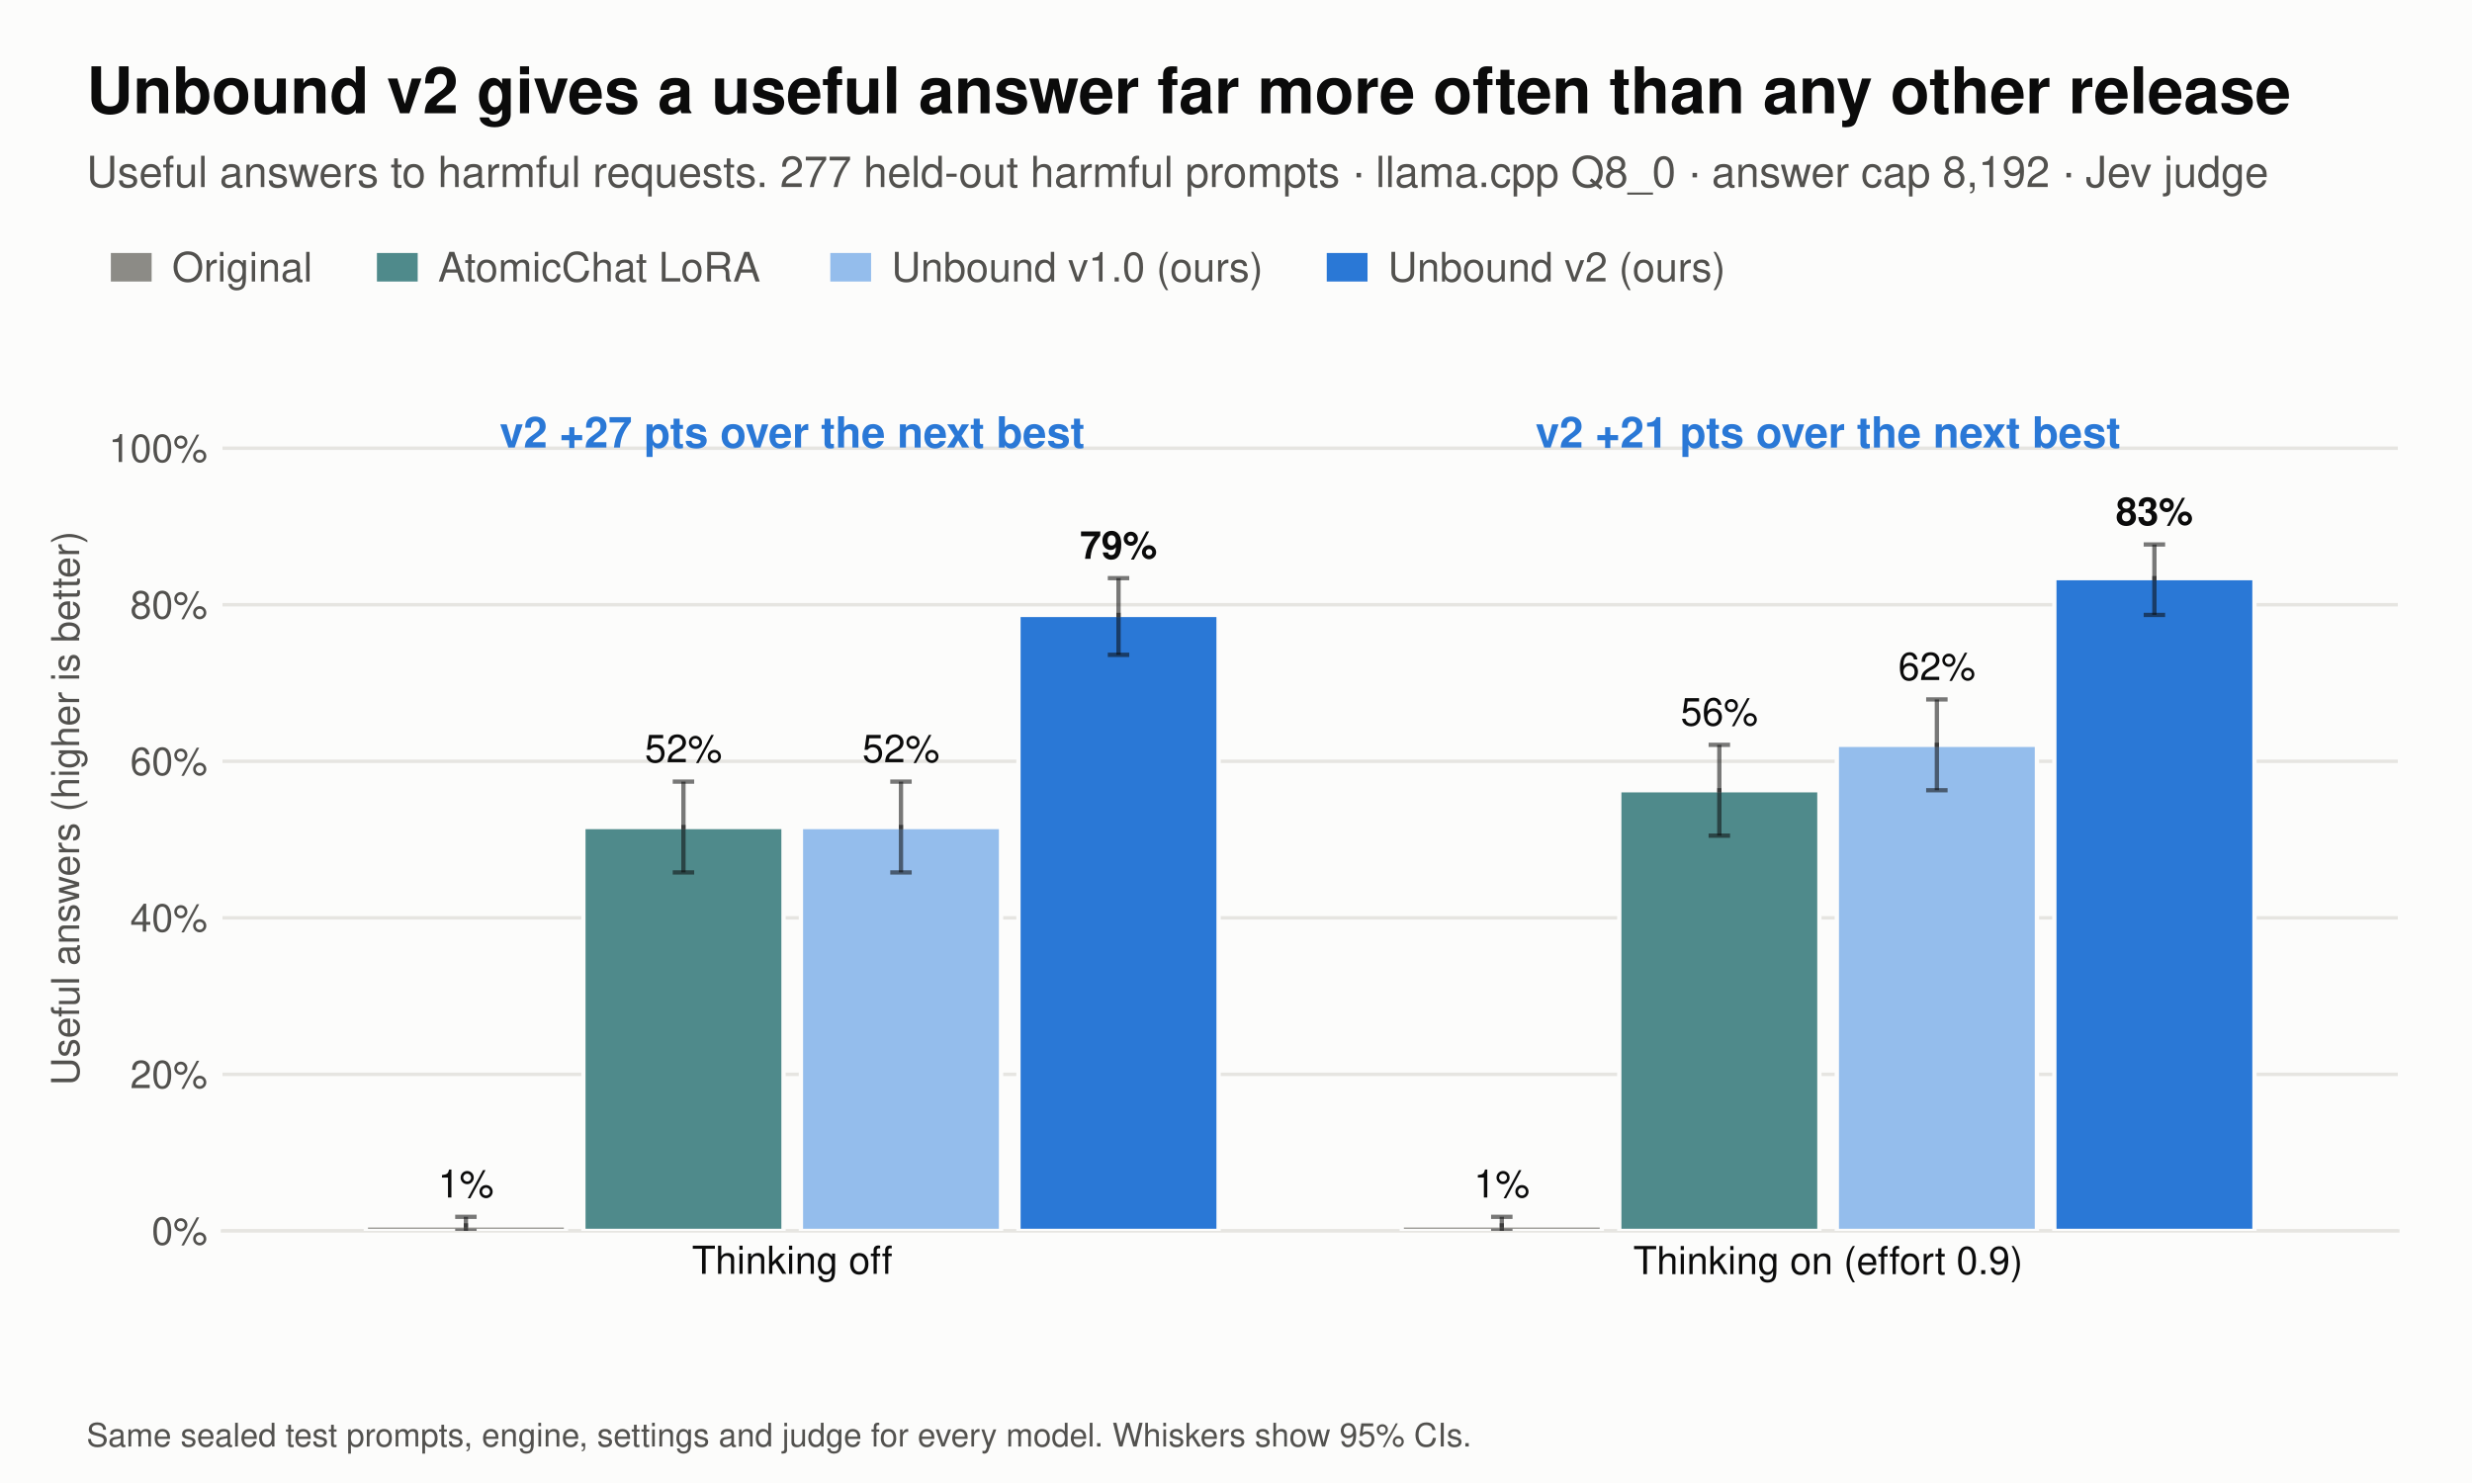
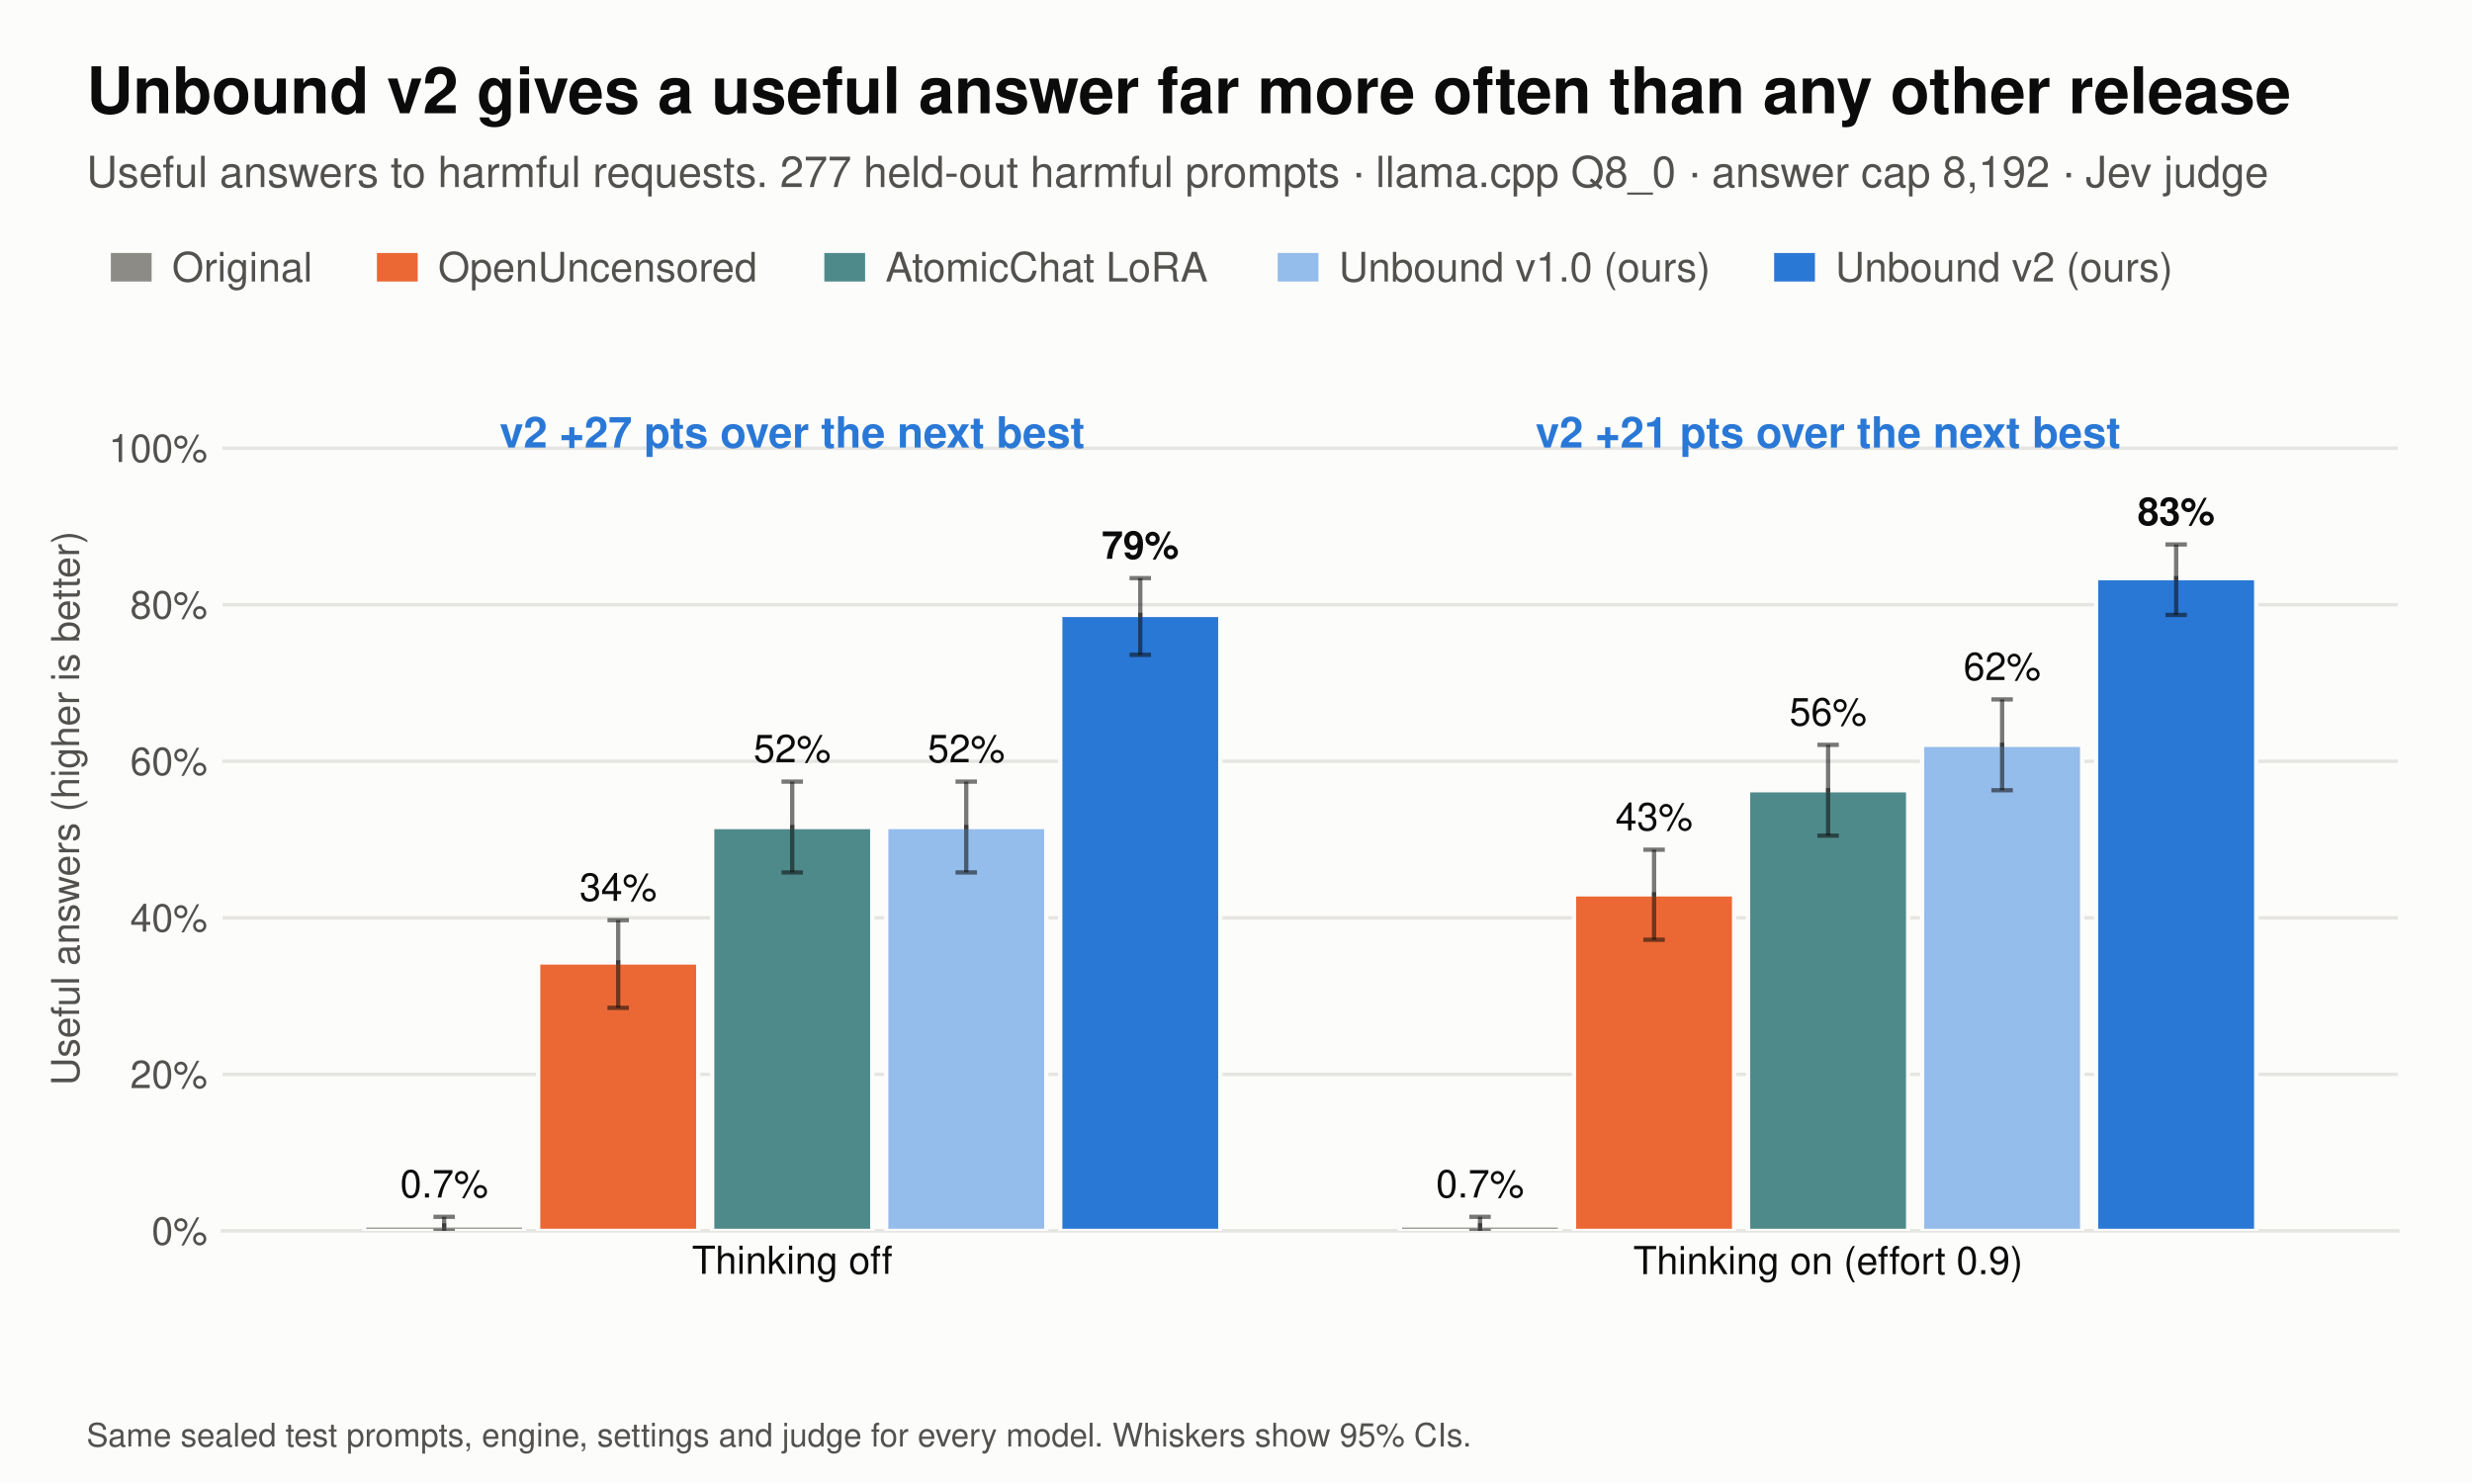
<svg xmlns="http://www.w3.org/2000/svg" xmlns:xlink="http://www.w3.org/1999/xlink" width="576pt" height="345.6pt" viewBox="0 0 576 345.6" version="1.1">
  <defs>
    <style type="text/css">*{stroke-linejoin: round; stroke-linecap: butt}</style>
  </defs>
  <g id="figure_1">
    <g id="patch_1">
      <path d="M 0 345.6  L 576 345.6  L 576 0  L 0 0  z " style="fill: #fcfcfb" />
    </g>
    <g id="axes_1">
      <g id="patch_2">
        <path d="M 51.84 286.848  L 558.72 286.848  L 558.72 89.856  L 51.84 89.856  z " style="fill: #fcfcfb" />
      </g>
      <g id="matplotlib.axis_1">
        <g id="xtick_1">
          <g id="line2d_1" />
          <g id="text_1">
            <text style="font-size: 9px; font-family: 'Helvetica Neue', 'Helvetica', 'Arial', 'DejaVu Sans', sans-serif; text-anchor: middle; fill: #0b0b0b" x="184.594" y="296.846" transform="rotate(-0 184.5943 296.8463)">Thinking off</text>
          </g>
        </g>
        <g id="xtick_2">
          <g id="line2d_2" />
          <g id="text_2">
            <text style="font-size: 9px; font-family: 'Helvetica Neue', 'Helvetica', 'Arial', 'DejaVu Sans', sans-serif; text-anchor: middle; fill: #0b0b0b" x="425.966" y="296.926" transform="rotate(-0 425.9657 296.9264)">Thinking on (effort 0.9)</text>
          </g>
        </g>
      </g>
      <g id="matplotlib.axis_2">
        <g id="ytick_1">
          <g id="line2d_3">
-             <path d="M 51.84 286.848  L 558.72 286.848  " clip-path="url(#p184bfcfff3)" style="fill: none; stroke: #e6e5e1; stroke-width: 0.8; stroke-linecap: square" />
+             <path d="M 51.84 286.848  L 558.72 286.848  " clip-path="url(#p6b37735086)" style="fill: none; stroke: #e6e5e1; stroke-width: 0.8; stroke-linecap: square" />
          </g>
          <g id="line2d_4" />
          <g id="text_3">
            <text style="font-size: 9px; font-family: 'Helvetica Neue', 'Helvetica', 'Arial', 'DejaVu Sans', sans-serif; text-anchor: end; fill: #52514e" x="48.34" y="290.061" transform="rotate(-0 48.34 290.0613)">0%</text>
          </g>
        </g>
        <g id="ytick_2">
          <g id="line2d_5">
-             <path d="M 51.84 250.368  L 558.72 250.368  " clip-path="url(#p184bfcfff3)" style="fill: none; stroke: #e6e5e1; stroke-width: 0.8; stroke-linecap: square" />
+             <path d="M 51.84 250.368  L 558.72 250.368  " clip-path="url(#p6b37735086)" style="fill: none; stroke: #e6e5e1; stroke-width: 0.8; stroke-linecap: square" />
          </g>
          <g id="line2d_6" />
          <g id="text_4">
            <text style="font-size: 9px; font-family: 'Helvetica Neue', 'Helvetica', 'Arial', 'DejaVu Sans', sans-serif; text-anchor: end; fill: #52514e" x="48.34" y="253.581" transform="rotate(-0 48.34 253.5813)">20%</text>
          </g>
        </g>
        <g id="ytick_3">
          <g id="line2d_7">
-             <path d="M 51.84 213.888  L 558.72 213.888  " clip-path="url(#p184bfcfff3)" style="fill: none; stroke: #e6e5e1; stroke-width: 0.8; stroke-linecap: square" />
+             <path d="M 51.84 213.888  L 558.72 213.888  " clip-path="url(#p6b37735086)" style="fill: none; stroke: #e6e5e1; stroke-width: 0.8; stroke-linecap: square" />
          </g>
          <g id="line2d_8" />
          <g id="text_5">
            <text style="font-size: 9px; font-family: 'Helvetica Neue', 'Helvetica', 'Arial', 'DejaVu Sans', sans-serif; text-anchor: end; fill: #52514e" x="48.34" y="217.101" transform="rotate(-0 48.34 217.1013)">40%</text>
          </g>
        </g>
        <g id="ytick_4">
          <g id="line2d_9">
-             <path d="M 51.84 177.408  L 558.72 177.408  " clip-path="url(#p184bfcfff3)" style="fill: none; stroke: #e6e5e1; stroke-width: 0.8; stroke-linecap: square" />
+             <path d="M 51.84 177.408  L 558.72 177.408  " clip-path="url(#p6b37735086)" style="fill: none; stroke: #e6e5e1; stroke-width: 0.8; stroke-linecap: square" />
          </g>
          <g id="line2d_10" />
          <g id="text_6">
            <text style="font-size: 9px; font-family: 'Helvetica Neue', 'Helvetica', 'Arial', 'DejaVu Sans', sans-serif; text-anchor: end; fill: #52514e" x="48.34" y="180.621" transform="rotate(-0 48.34 180.6213)">60%</text>
          </g>
        </g>
        <g id="ytick_5">
          <g id="line2d_11">
-             <path d="M 51.84 140.928  L 558.72 140.928  " clip-path="url(#p184bfcfff3)" style="fill: none; stroke: #e6e5e1; stroke-width: 0.8; stroke-linecap: square" />
+             <path d="M 51.84 140.928  L 558.72 140.928  " clip-path="url(#p6b37735086)" style="fill: none; stroke: #e6e5e1; stroke-width: 0.8; stroke-linecap: square" />
          </g>
          <g id="line2d_12" />
          <g id="text_7">
            <text style="font-size: 9px; font-family: 'Helvetica Neue', 'Helvetica', 'Arial', 'DejaVu Sans', sans-serif; text-anchor: end; fill: #52514e" x="48.34" y="144.141" transform="rotate(-0 48.34 144.1413)">80%</text>
          </g>
        </g>
        <g id="ytick_6">
          <g id="line2d_13">
-             <path d="M 51.84 104.448  L 558.72 104.448  " clip-path="url(#p184bfcfff3)" style="fill: none; stroke: #e6e5e1; stroke-width: 0.8; stroke-linecap: square" />
+             <path d="M 51.84 104.448  L 558.72 104.448  " clip-path="url(#p6b37735086)" style="fill: none; stroke: #e6e5e1; stroke-width: 0.8; stroke-linecap: square" />
          </g>
          <g id="line2d_14" />
          <g id="text_8">
            <text style="font-size: 9px; font-family: 'Helvetica Neue', 'Helvetica', 'Arial', 'DejaVu Sans', sans-serif; text-anchor: end; fill: #52514e" x="48.34" y="107.661" transform="rotate(-0 48.34 107.6613)">100%</text>
          </g>
        </g>
        <g id="text_9">
          <text style="font-size: 9px; font-family: 'Helvetica Neue', 'Helvetica', 'Arial', 'DejaVu Sans', sans-serif; text-anchor: middle; fill: #52514e" x="18.448" y="188.352" transform="rotate(-90 18.44813 188.352)">Useful answers (higher is better)</text>
        </g>
      </g>
      <g id="patch_3">
        <path d="M 51.84 286.848  L 558.72 286.848  " style="fill: none; stroke: #e6e5e1; stroke-width: 0.8; stroke-linejoin: miter; stroke-linecap: square" />
      </g>
      <g id="patch_4">
-         <path d="M 85.246 286.848  L 131.879 286.848  L 131.879 285.571  L 85.246 285.571  z " clip-path="url(#p184bfcfff3)" style="fill: #8c8b86; stroke: #fcfcfb; stroke-linejoin: miter" />
+         <path d="M 84.84 286.848  L 122.147 286.848  L 122.147 285.571  L 84.84 285.571  z " clip-path="url(#p6b37735086)" style="fill: #8c8b86; stroke: #fcfcfb; stroke-linejoin: miter" />
      </g>
      <g id="patch_5">
-         <path d="M 135.934 286.848  L 182.567 286.848  L 182.567 192.73  L 135.934 192.73  z " clip-path="url(#p184bfcfff3)" style="fill: #4f8a8b; stroke: #fcfcfb; stroke-linejoin: miter" />
+         <path d="M 125.391 286.848  L 162.697 286.848  L 162.697 224.285  L 125.391 224.285  z " clip-path="url(#p6b37735086)" style="fill: #eb6834; stroke: #fcfcfb; stroke-linejoin: miter" />
      </g>
      <g id="patch_6">
-         <path d="M 186.622 286.848  L 233.255 286.848  L 233.255 192.73  L 186.622 192.73  z " clip-path="url(#p184bfcfff3)" style="fill: #94bdec; stroke: #fcfcfb; stroke-linejoin: miter" />
+         <path d="M 165.941 286.848  L 203.247 286.848  L 203.247 192.73  L 165.941 192.73  z " clip-path="url(#p6b37735086)" style="fill: #4f8a8b; stroke: #fcfcfb; stroke-linejoin: miter" />
      </g>
      <g id="patch_7">
-         <path d="M 237.31 286.848  L 283.943 286.848  L 283.943 143.299  L 237.31 143.299  z " clip-path="url(#p184bfcfff3)" style="fill: #2a78d6; stroke: #fcfcfb; stroke-linejoin: miter" />
+         <path d="M 206.492 286.848  L 243.798 286.848  L 243.798 192.73  L 206.492 192.73  z " clip-path="url(#p6b37735086)" style="fill: #94bdec; stroke: #fcfcfb; stroke-linejoin: miter" />
+       </g>
+       <g id="patch_8">
+         <path d="M 247.042 286.848  L 284.348 286.848  L 284.348 143.299  L 247.042 143.299  z " clip-path="url(#p6b37735086)" style="fill: #2a78d6; stroke: #fcfcfb; stroke-linejoin: miter" />
      </g>
      <g id="text_10">
        <text style="font-weight: 700; font-size: 10px; font-family: 'Helvetica Neue', 'Helvetica', 'Arial', 'DejaVu Sans', sans-serif; text-anchor: middle; fill: #2a78d6" x="184.594" y="104.302" transform="rotate(-0 184.5943 104.3017)">v2 +27 pts over the next best</text>
      </g>
-       <g id="patch_8">
-         <path d="M 326.617 286.848  L 373.25 286.848  L 373.25 285.571  L 326.617 285.571  z " clip-path="url(#p184bfcfff3)" style="fill: #8c8b86; stroke: #fcfcfb; stroke-linejoin: miter" />
-       </g>
      <g id="patch_9">
-         <path d="M 377.305 286.848  L 423.938 286.848  L 423.938 184.157  L 377.305 184.157  z " clip-path="url(#p184bfcfff3)" style="fill: #4f8a8b; stroke: #fcfcfb; stroke-linejoin: miter" />
+         <path d="M 326.212 286.848  L 363.518 286.848  L 363.518 285.571  L 326.212 285.571  z " clip-path="url(#p6b37735086)" style="fill: #8c8b86; stroke: #fcfcfb; stroke-linejoin: miter" />
      </g>
      <g id="patch_10">
-         <path d="M 427.993 286.848  L 474.626 286.848  L 474.626 173.578  L 427.993 173.578  z " clip-path="url(#p184bfcfff3)" style="fill: #94bdec; stroke: #fcfcfb; stroke-linejoin: miter" />
+         <path d="M 366.762 286.848  L 404.068 286.848  L 404.068 208.416  L 366.762 208.416  z " clip-path="url(#p6b37735086)" style="fill: #eb6834; stroke: #fcfcfb; stroke-linejoin: miter" />
      </g>
      <g id="patch_11">
-         <path d="M 478.681 286.848  L 525.314 286.848  L 525.314 134.726  L 478.681 134.726  z " clip-path="url(#p184bfcfff3)" style="fill: #2a78d6; stroke: #fcfcfb; stroke-linejoin: miter" />
+         <path d="M 407.313 286.848  L 444.619 286.848  L 444.619 184.157  L 407.313 184.157  z " clip-path="url(#p6b37735086)" style="fill: #4f8a8b; stroke: #fcfcfb; stroke-linejoin: miter" />
+       </g>
+       <g id="patch_12">
+         <path d="M 447.863 286.848  L 485.169 286.848  L 485.169 173.578  L 447.863 173.578  z " clip-path="url(#p6b37735086)" style="fill: #94bdec; stroke: #fcfcfb; stroke-linejoin: miter" />
+       </g>
+       <g id="patch_13">
+         <path d="M 488.413 286.848  L 525.72 286.848  L 525.72 134.726  L 488.413 134.726  z " clip-path="url(#p6b37735086)" style="fill: #2a78d6; stroke: #fcfcfb; stroke-linejoin: miter" />
      </g>
      <g id="text_11">
        <text style="font-weight: 700; font-size: 10px; font-family: 'Helvetica Neue', 'Helvetica', 'Arial', 'DejaVu Sans', sans-serif; text-anchor: middle; fill: #2a78d6" x="425.966" y="104.302" transform="rotate(-0 425.9657 104.3017)">v2 +21 pts over the next best</text>
      </g>
      <g id="LineCollection_1">
-         <path d="M 108.562 286.848  L 108.562 283.565  " clip-path="url(#p184bfcfff3)" style="fill: none; stroke: #0b0b0b; stroke-opacity: 0.55" />
+         <path d="M 103.493 286.848  L 103.493 283.565  " clip-path="url(#p6b37735086)" style="fill: none; stroke: #0b0b0b; stroke-opacity: 0.55" />
      </g>
      <g id="line2d_15">
        <defs>
-           <path id="m857508cec3" d="M 2.5 0  L -2.5 -0  " style="stroke: #0b0b0b; stroke-opacity: 0.55" />
+           <path id="m30fc4eabf1" d="M 2.5 0  L -2.5 -0  " style="stroke: #0b0b0b; stroke-opacity: 0.55" />
        </defs>
-         <g clip-path="url(#p184bfcfff3)">
-           <use xlink:href="#m857508cec3" x="108.562" y="286.848" style="fill: #0b0b0b; fill-opacity: 0.55; stroke: #0b0b0b; stroke-opacity: 0.55" />
+         <g clip-path="url(#p6b37735086)">
+           <use xlink:href="#m30fc4eabf1" x="103.493" y="286.848" style="fill: #0b0b0b; fill-opacity: 0.55; stroke: #0b0b0b; stroke-opacity: 0.55" />
        </g>
      </g>
      <g id="line2d_16">
-         <g clip-path="url(#p184bfcfff3)">
-           <use xlink:href="#m857508cec3" x="108.562" y="283.565" style="fill: #0b0b0b; fill-opacity: 0.55; stroke: #0b0b0b; stroke-opacity: 0.55" />
+         <g clip-path="url(#p6b37735086)">
+           <use xlink:href="#m30fc4eabf1" x="103.493" y="283.565" style="fill: #0b0b0b; fill-opacity: 0.55; stroke: #0b0b0b; stroke-opacity: 0.55" />
        </g>
      </g>
      <g id="LineCollection_2">
-         <path d="M 159.25 203.309  L 159.25 182.15  " clip-path="url(#p184bfcfff3)" style="fill: none; stroke: #0b0b0b; stroke-opacity: 0.55" />
+         <path d="M 144.044 234.864  L 144.044 214.435  " clip-path="url(#p6b37735086)" style="fill: none; stroke: #0b0b0b; stroke-opacity: 0.55" />
      </g>
      <g id="line2d_17">
-         <g clip-path="url(#p184bfcfff3)">
-           <use xlink:href="#m857508cec3" x="159.25" y="203.309" style="fill: #0b0b0b; fill-opacity: 0.55; stroke: #0b0b0b; stroke-opacity: 0.55" />
+         <g clip-path="url(#p6b37735086)">
+           <use xlink:href="#m30fc4eabf1" x="144.044" y="234.864" style="fill: #0b0b0b; fill-opacity: 0.55; stroke: #0b0b0b; stroke-opacity: 0.55" />
        </g>
      </g>
      <g id="line2d_18">
-         <g clip-path="url(#p184bfcfff3)">
-           <use xlink:href="#m857508cec3" x="159.25" y="182.15" style="fill: #0b0b0b; fill-opacity: 0.55; stroke: #0b0b0b; stroke-opacity: 0.55" />
+         <g clip-path="url(#p6b37735086)">
+           <use xlink:href="#m30fc4eabf1" x="144.044" y="214.435" style="fill: #0b0b0b; fill-opacity: 0.55; stroke: #0b0b0b; stroke-opacity: 0.55" />
        </g>
      </g>
      <g id="LineCollection_3">
-         <path d="M 209.938 203.309  L 209.938 182.15  " clip-path="url(#p184bfcfff3)" style="fill: none; stroke: #0b0b0b; stroke-opacity: 0.55" />
+         <path d="M 184.594 203.309  L 184.594 182.15  " clip-path="url(#p6b37735086)" style="fill: none; stroke: #0b0b0b; stroke-opacity: 0.55" />
      </g>
      <g id="line2d_19">
-         <g clip-path="url(#p184bfcfff3)">
-           <use xlink:href="#m857508cec3" x="209.938" y="203.309" style="fill: #0b0b0b; fill-opacity: 0.55; stroke: #0b0b0b; stroke-opacity: 0.55" />
+         <g clip-path="url(#p6b37735086)">
+           <use xlink:href="#m30fc4eabf1" x="184.594" y="203.309" style="fill: #0b0b0b; fill-opacity: 0.55; stroke: #0b0b0b; stroke-opacity: 0.55" />
        </g>
      </g>
      <g id="line2d_20">
-         <g clip-path="url(#p184bfcfff3)">
-           <use xlink:href="#m857508cec3" x="209.938" y="182.15" style="fill: #0b0b0b; fill-opacity: 0.55; stroke: #0b0b0b; stroke-opacity: 0.55" />
+         <g clip-path="url(#p6b37735086)">
+           <use xlink:href="#m30fc4eabf1" x="184.594" y="182.15" style="fill: #0b0b0b; fill-opacity: 0.55; stroke: #0b0b0b; stroke-opacity: 0.55" />
        </g>
      </g>
      <g id="LineCollection_4">
-         <path d="M 260.626 152.602  L 260.626 134.726  " clip-path="url(#p184bfcfff3)" style="fill: none; stroke: #0b0b0b; stroke-opacity: 0.55" />
+         <path d="M 225.145 203.309  L 225.145 182.15  " clip-path="url(#p6b37735086)" style="fill: none; stroke: #0b0b0b; stroke-opacity: 0.55" />
      </g>
      <g id="line2d_21">
-         <g clip-path="url(#p184bfcfff3)">
-           <use xlink:href="#m857508cec3" x="260.626" y="152.602" style="fill: #0b0b0b; fill-opacity: 0.55; stroke: #0b0b0b; stroke-opacity: 0.55" />
+         <g clip-path="url(#p6b37735086)">
+           <use xlink:href="#m30fc4eabf1" x="225.145" y="203.309" style="fill: #0b0b0b; fill-opacity: 0.55; stroke: #0b0b0b; stroke-opacity: 0.55" />
        </g>
      </g>
      <g id="line2d_22">
-         <g clip-path="url(#p184bfcfff3)">
-           <use xlink:href="#m857508cec3" x="260.626" y="134.726" style="fill: #0b0b0b; fill-opacity: 0.55; stroke: #0b0b0b; stroke-opacity: 0.55" />
+         <g clip-path="url(#p6b37735086)">
+           <use xlink:href="#m30fc4eabf1" x="225.145" y="182.15" style="fill: #0b0b0b; fill-opacity: 0.55; stroke: #0b0b0b; stroke-opacity: 0.55" />
        </g>
      </g>
      <g id="LineCollection_5">
-         <path d="M 349.934 286.848  L 349.934 283.565  " clip-path="url(#p184bfcfff3)" style="fill: none; stroke: #0b0b0b; stroke-opacity: 0.55" />
+         <path d="M 265.695 152.602  L 265.695 134.726  " clip-path="url(#p6b37735086)" style="fill: none; stroke: #0b0b0b; stroke-opacity: 0.55" />
      </g>
      <g id="line2d_23">
-         <g clip-path="url(#p184bfcfff3)">
-           <use xlink:href="#m857508cec3" x="349.934" y="286.848" style="fill: #0b0b0b; fill-opacity: 0.55; stroke: #0b0b0b; stroke-opacity: 0.55" />
+         <g clip-path="url(#p6b37735086)">
+           <use xlink:href="#m30fc4eabf1" x="265.695" y="152.602" style="fill: #0b0b0b; fill-opacity: 0.55; stroke: #0b0b0b; stroke-opacity: 0.55" />
        </g>
      </g>
      <g id="line2d_24">
-         <g clip-path="url(#p184bfcfff3)">
-           <use xlink:href="#m857508cec3" x="349.934" y="283.565" style="fill: #0b0b0b; fill-opacity: 0.55; stroke: #0b0b0b; stroke-opacity: 0.55" />
+         <g clip-path="url(#p6b37735086)">
+           <use xlink:href="#m30fc4eabf1" x="265.695" y="134.726" style="fill: #0b0b0b; fill-opacity: 0.55; stroke: #0b0b0b; stroke-opacity: 0.55" />
        </g>
      </g>
      <g id="LineCollection_6">
-         <path d="M 400.622 194.736  L 400.622 173.578  " clip-path="url(#p184bfcfff3)" style="fill: none; stroke: #0b0b0b; stroke-opacity: 0.55" />
+         <path d="M 344.865 286.848  L 344.865 283.565  " clip-path="url(#p6b37735086)" style="fill: none; stroke: #0b0b0b; stroke-opacity: 0.55" />
      </g>
      <g id="line2d_25">
-         <g clip-path="url(#p184bfcfff3)">
-           <use xlink:href="#m857508cec3" x="400.622" y="194.736" style="fill: #0b0b0b; fill-opacity: 0.55; stroke: #0b0b0b; stroke-opacity: 0.55" />
+         <g clip-path="url(#p6b37735086)">
+           <use xlink:href="#m30fc4eabf1" x="344.865" y="286.848" style="fill: #0b0b0b; fill-opacity: 0.55; stroke: #0b0b0b; stroke-opacity: 0.55" />
        </g>
      </g>
      <g id="line2d_26">
-         <g clip-path="url(#p184bfcfff3)">
-           <use xlink:href="#m857508cec3" x="400.622" y="173.578" style="fill: #0b0b0b; fill-opacity: 0.55; stroke: #0b0b0b; stroke-opacity: 0.55" />
+         <g clip-path="url(#p6b37735086)">
+           <use xlink:href="#m30fc4eabf1" x="344.865" y="283.565" style="fill: #0b0b0b; fill-opacity: 0.55; stroke: #0b0b0b; stroke-opacity: 0.55" />
        </g>
      </g>
      <g id="LineCollection_7">
-         <path d="M 451.31 184.157  L 451.31 162.998  " clip-path="url(#p184bfcfff3)" style="fill: none; stroke: #0b0b0b; stroke-opacity: 0.55" />
+         <path d="M 385.415 218.995  L 385.415 198.019  " clip-path="url(#p6b37735086)" style="fill: none; stroke: #0b0b0b; stroke-opacity: 0.55" />
      </g>
      <g id="line2d_27">
-         <g clip-path="url(#p184bfcfff3)">
-           <use xlink:href="#m857508cec3" x="451.31" y="184.157" style="fill: #0b0b0b; fill-opacity: 0.55; stroke: #0b0b0b; stroke-opacity: 0.55" />
+         <g clip-path="url(#p6b37735086)">
+           <use xlink:href="#m30fc4eabf1" x="385.415" y="218.995" style="fill: #0b0b0b; fill-opacity: 0.55; stroke: #0b0b0b; stroke-opacity: 0.55" />
        </g>
      </g>
      <g id="line2d_28">
-         <g clip-path="url(#p184bfcfff3)">
-           <use xlink:href="#m857508cec3" x="451.31" y="162.998" style="fill: #0b0b0b; fill-opacity: 0.55; stroke: #0b0b0b; stroke-opacity: 0.55" />
+         <g clip-path="url(#p6b37735086)">
+           <use xlink:href="#m30fc4eabf1" x="385.415" y="198.019" style="fill: #0b0b0b; fill-opacity: 0.55; stroke: #0b0b0b; stroke-opacity: 0.55" />
        </g>
      </g>
      <g id="LineCollection_8">
-         <path d="M 501.998 143.299  L 501.998 126.883  " clip-path="url(#p184bfcfff3)" style="fill: none; stroke: #0b0b0b; stroke-opacity: 0.55" />
+         <path d="M 425.966 194.736  L 425.966 173.578  " clip-path="url(#p6b37735086)" style="fill: none; stroke: #0b0b0b; stroke-opacity: 0.55" />
      </g>
      <g id="line2d_29">
-         <g clip-path="url(#p184bfcfff3)">
-           <use xlink:href="#m857508cec3" x="501.998" y="143.299" style="fill: #0b0b0b; fill-opacity: 0.55; stroke: #0b0b0b; stroke-opacity: 0.55" />
+         <g clip-path="url(#p6b37735086)">
+           <use xlink:href="#m30fc4eabf1" x="425.966" y="194.736" style="fill: #0b0b0b; fill-opacity: 0.55; stroke: #0b0b0b; stroke-opacity: 0.55" />
        </g>
      </g>
      <g id="line2d_30">
-         <g clip-path="url(#p184bfcfff3)">
-           <use xlink:href="#m857508cec3" x="501.998" y="126.883" style="fill: #0b0b0b; fill-opacity: 0.55; stroke: #0b0b0b; stroke-opacity: 0.55" />
-         </g>
+         <g clip-path="url(#p6b37735086)">
+           <use xlink:href="#m30fc4eabf1" x="425.966" y="173.578" style="fill: #0b0b0b; fill-opacity: 0.55; stroke: #0b0b0b; stroke-opacity: 0.55" />
+         </g>
+       </g>
+       <g id="LineCollection_9">
+         <path d="M 466.516 184.157  L 466.516 162.998  " clip-path="url(#p6b37735086)" style="fill: none; stroke: #0b0b0b; stroke-opacity: 0.55" />
      </g>
      <g id="line2d_31">
-         <path d="M 108.562 285.571  " clip-path="url(#p184bfcfff3)" style="fill: none; stroke: #0b0b0b; stroke-opacity: 0.55; stroke-linecap: square" />
+         <g clip-path="url(#p6b37735086)">
+           <use xlink:href="#m30fc4eabf1" x="466.516" y="184.157" style="fill: #0b0b0b; fill-opacity: 0.55; stroke: #0b0b0b; stroke-opacity: 0.55" />
+         </g>
      </g>
      <g id="line2d_32">
-         <path d="M 159.25 192.73  " clip-path="url(#p184bfcfff3)" style="fill: none; stroke: #0b0b0b; stroke-opacity: 0.55; stroke-linecap: square" />
+         <g clip-path="url(#p6b37735086)">
+           <use xlink:href="#m30fc4eabf1" x="466.516" y="162.998" style="fill: #0b0b0b; fill-opacity: 0.55; stroke: #0b0b0b; stroke-opacity: 0.55" />
+         </g>
+       </g>
+       <g id="LineCollection_10">
+         <path d="M 507.067 143.299  L 507.067 126.883  " clip-path="url(#p6b37735086)" style="fill: none; stroke: #0b0b0b; stroke-opacity: 0.55" />
      </g>
      <g id="line2d_33">
-         <path d="M 209.938 192.73  " clip-path="url(#p184bfcfff3)" style="fill: none; stroke: #0b0b0b; stroke-opacity: 0.55; stroke-linecap: square" />
+         <g clip-path="url(#p6b37735086)">
+           <use xlink:href="#m30fc4eabf1" x="507.067" y="143.299" style="fill: #0b0b0b; fill-opacity: 0.55; stroke: #0b0b0b; stroke-opacity: 0.55" />
+         </g>
      </g>
      <g id="line2d_34">
-         <path d="M 260.626 143.299  " clip-path="url(#p184bfcfff3)" style="fill: none; stroke: #0b0b0b; stroke-opacity: 0.55; stroke-linecap: square" />
+         <g clip-path="url(#p6b37735086)">
+           <use xlink:href="#m30fc4eabf1" x="507.067" y="126.883" style="fill: #0b0b0b; fill-opacity: 0.55; stroke: #0b0b0b; stroke-opacity: 0.55" />
+         </g>
      </g>
      <g id="line2d_35">
-         <path d="M 349.934 285.571  " clip-path="url(#p184bfcfff3)" style="fill: none; stroke: #0b0b0b; stroke-opacity: 0.55; stroke-linecap: square" />
+         <path d="M 103.493 285.571  " clip-path="url(#p6b37735086)" style="fill: none; stroke: #0b0b0b; stroke-opacity: 0.55; stroke-linecap: square" />
      </g>
      <g id="line2d_36">
-         <path d="M 400.622 184.157  " clip-path="url(#p184bfcfff3)" style="fill: none; stroke: #0b0b0b; stroke-opacity: 0.55; stroke-linecap: square" />
+         <path d="M 144.044 224.285  " clip-path="url(#p6b37735086)" style="fill: none; stroke: #0b0b0b; stroke-opacity: 0.55; stroke-linecap: square" />
      </g>
      <g id="line2d_37">
-         <path d="M 451.31 173.578  " clip-path="url(#p184bfcfff3)" style="fill: none; stroke: #0b0b0b; stroke-opacity: 0.55; stroke-linecap: square" />
+         <path d="M 184.594 192.73  " clip-path="url(#p6b37735086)" style="fill: none; stroke: #0b0b0b; stroke-opacity: 0.55; stroke-linecap: square" />
      </g>
      <g id="line2d_38">
-         <path d="M 501.998 134.726  " clip-path="url(#p184bfcfff3)" style="fill: none; stroke: #0b0b0b; stroke-opacity: 0.55; stroke-linecap: square" />
+         <path d="M 225.145 192.73  " clip-path="url(#p6b37735086)" style="fill: none; stroke: #0b0b0b; stroke-opacity: 0.55; stroke-linecap: square" />
+       </g>
+       <g id="line2d_39">
+         <path d="M 265.695 143.299  " clip-path="url(#p6b37735086)" style="fill: none; stroke: #0b0b0b; stroke-opacity: 0.55; stroke-linecap: square" />
+       </g>
+       <g id="line2d_40">
+         <path d="M 344.865 285.571  " clip-path="url(#p6b37735086)" style="fill: none; stroke: #0b0b0b; stroke-opacity: 0.55; stroke-linecap: square" />
+       </g>
+       <g id="line2d_41">
+         <path d="M 385.415 208.416  " clip-path="url(#p6b37735086)" style="fill: none; stroke: #0b0b0b; stroke-opacity: 0.55; stroke-linecap: square" />
+       </g>
+       <g id="line2d_42">
+         <path d="M 425.966 184.157  " clip-path="url(#p6b37735086)" style="fill: none; stroke: #0b0b0b; stroke-opacity: 0.55; stroke-linecap: square" />
+       </g>
+       <g id="line2d_43">
+         <path d="M 466.516 173.578  " clip-path="url(#p6b37735086)" style="fill: none; stroke: #0b0b0b; stroke-opacity: 0.55; stroke-linecap: square" />
+       </g>
+       <g id="line2d_44">
+         <path d="M 507.067 134.726  " clip-path="url(#p6b37735086)" style="fill: none; stroke: #0b0b0b; stroke-opacity: 0.55; stroke-linecap: square" />
      </g>
      <g id="text_12">
-         <text style="font-size: 9px; font-family: 'Helvetica Neue', 'Helvetica', 'Arial', 'DejaVu Sans', sans-serif; text-anchor: middle; fill: #0b0b0b" x="108.562" y="279.056" transform="rotate(-0 108.5623 279.0555)">1%</text>
+         <text style="font-size: 9px; font-family: 'Helvetica Neue', 'Helvetica', 'Arial', 'DejaVu Sans', sans-serif; text-anchor: middle; fill: #0b0b0b" x="103.493" y="279.056" transform="rotate(-0 103.4935 279.0555)">0.7%</text>
      </g>
      <g id="text_13">
-         <text style="font-size: 9px; font-family: 'Helvetica Neue', 'Helvetica', 'Arial', 'DejaVu Sans', sans-serif; text-anchor: middle; fill: #0b0b0b" x="159.25" y="177.641" transform="rotate(-0 159.2503 177.6411)">52%</text>
+         <text style="font-size: 9px; font-family: 'Helvetica Neue', 'Helvetica', 'Arial', 'DejaVu Sans', sans-serif; text-anchor: middle; fill: #0b0b0b" x="144.044" y="209.926" transform="rotate(-0 144.0439 209.9259)">34%</text>
      </g>
      <g id="text_14">
-         <text style="font-size: 9px; font-family: 'Helvetica Neue', 'Helvetica', 'Arial', 'DejaVu Sans', sans-serif; text-anchor: middle; fill: #0b0b0b" x="209.938" y="177.641" transform="rotate(-0 209.9383 177.6411)">52%</text>
+         <text style="font-size: 9px; font-family: 'Helvetica Neue', 'Helvetica', 'Arial', 'DejaVu Sans', sans-serif; text-anchor: middle; fill: #0b0b0b" x="184.594" y="177.641" transform="rotate(-0 184.5943 177.6411)">52%</text>
      </g>
      <g id="text_15">
-         <text style="font-weight: 700; font-size: 9px; font-family: 'Helvetica Neue', 'Helvetica', 'Arial', 'DejaVu Sans', sans-serif; text-anchor: middle; fill: #0b0b0b" x="260.626" y="130.217" transform="rotate(-0 260.6263 130.2171)">79%</text>
+         <text style="font-size: 9px; font-family: 'Helvetica Neue', 'Helvetica', 'Arial', 'DejaVu Sans', sans-serif; text-anchor: middle; fill: #0b0b0b" x="225.145" y="177.641" transform="rotate(-0 225.1447 177.6411)">52%</text>
      </g>
      <g id="text_16">
-         <text style="font-size: 9px; font-family: 'Helvetica Neue', 'Helvetica', 'Arial', 'DejaVu Sans', sans-serif; text-anchor: middle; fill: #0b0b0b" x="349.934" y="279.056" transform="rotate(-0 349.9337 279.0555)">1%</text>
+         <text style="font-weight: 700; font-size: 9px; font-family: 'Helvetica Neue', 'Helvetica', 'Arial', 'DejaVu Sans', sans-serif; text-anchor: middle; fill: #0b0b0b" x="265.695" y="130.217" transform="rotate(-0 265.6951 130.2171)">79%</text>
      </g>
      <g id="text_17">
-         <text style="font-size: 9px; font-family: 'Helvetica Neue', 'Helvetica', 'Arial', 'DejaVu Sans', sans-serif; text-anchor: middle; fill: #0b0b0b" x="400.622" y="169.068" transform="rotate(-0 400.6217 169.0683)">56%</text>
+         <text style="font-size: 9px; font-family: 'Helvetica Neue', 'Helvetica', 'Arial', 'DejaVu Sans', sans-serif; text-anchor: middle; fill: #0b0b0b" x="344.865" y="279.056" transform="rotate(-0 344.8649 279.0555)">0.7%</text>
      </g>
      <g id="text_18">
-         <text style="font-size: 9px; font-family: 'Helvetica Neue', 'Helvetica', 'Arial', 'DejaVu Sans', sans-serif; text-anchor: middle; fill: #0b0b0b" x="451.31" y="158.489" transform="rotate(-0 451.3097 158.4891)">62%</text>
+         <text style="font-size: 9px; font-family: 'Helvetica Neue', 'Helvetica', 'Arial', 'DejaVu Sans', sans-serif; text-anchor: middle; fill: #0b0b0b" x="385.415" y="193.51" transform="rotate(-0 385.4153 193.5099)">43%</text>
      </g>
      <g id="text_19">
-         <text style="font-weight: 700; font-size: 9px; font-family: 'Helvetica Neue', 'Helvetica', 'Arial', 'DejaVu Sans', sans-serif; text-anchor: middle; fill: #0b0b0b" x="501.998" y="122.374" transform="rotate(-0 501.9977 122.3739)">83%</text>
-       </g>
-     </g>
-     <g id="text_20">
+         <text style="font-size: 9px; font-family: 'Helvetica Neue', 'Helvetica', 'Arial', 'DejaVu Sans', sans-serif; text-anchor: middle; fill: #0b0b0b" x="425.966" y="169.068" transform="rotate(-0 425.9657 169.0683)">56%</text>
+       </g>
+       <g id="text_20">
+         <text style="font-size: 9px; font-family: 'Helvetica Neue', 'Helvetica', 'Arial', 'DejaVu Sans', sans-serif; text-anchor: middle; fill: #0b0b0b" x="466.516" y="158.489" transform="rotate(-0 466.5161 158.4891)">62%</text>
+       </g>
+       <g id="text_21">
+         <text style="font-weight: 700; font-size: 9px; font-family: 'Helvetica Neue', 'Helvetica', 'Arial', 'DejaVu Sans', sans-serif; text-anchor: middle; fill: #0b0b0b" x="507.067" y="122.374" transform="rotate(-0 507.0665 122.3739)">83%</text>
+       </g>
+     </g>
+     <g id="text_22">
      <text style="font-weight: 700; font-size: 15px; font-family: 'Helvetica Neue', 'Helvetica', 'Arial', 'DejaVu Sans', sans-serif; text-anchor: start; fill: #0b0b0b" x="20.16" y="26.382" transform="rotate(-0 20.16 26.38247)">Unbound v2 gives a useful answer far more often than any other release</text>
    </g>
-     <g id="text_21">
+     <g id="text_23">
      <text style="font-size: 10px; font-family: 'Helvetica Neue', 'Helvetica', 'Arial', 'DejaVu Sans', sans-serif; text-anchor: start; fill: #52514e" x="20.16" y="43.597" transform="rotate(-0 20.16 43.59737)">Useful answers to harmful requests. 277 held-out harmful prompts · llama.cpp Q8_0 · answer cap 8,192 · Jev judge</text>
    </g>
-     <g id="text_22">
+     <g id="text_24">
      <text style="font-size: 7.6px; font-family: 'Helvetica Neue', 'Helvetica', 'Arial', 'DejaVu Sans', sans-serif; text-anchor: start; fill: #52514e" x="20.16" y="337.099" transform="rotate(-0 20.16 337.0991)">Same sealed test prompts, engine, settings and judge for every model. Whiskers show 95% CIs.</text>
    </g>
    <g id="legend_1">
-       <g id="patch_12">
+       <g id="patch_14">
        <path d="M 25.83 65.606  L 35.33 65.606  L 35.33 58.956  L 25.83 58.956  z " style="fill: #8c8b86" />
      </g>
-       <g id="text_23">
+       <g id="text_25">
        <text style="font-size: 9.5px; font-family: 'Helvetica Neue', 'Helvetica', 'Arial', 'DejaVu Sans', sans-serif; text-anchor: start; fill: #52514e" x="40.08" y="65.606" transform="rotate(-0 40.08 65.60591)">Original</text>
      </g>
-       <g id="patch_13">
-         <path d="M 87.828 65.606  L 97.328 65.606  L 97.328 58.956  L 87.828 58.956  z " style="fill: #4f8a8b" />
-       </g>
-       <g id="text_24">
-         <text style="font-size: 9.5px; font-family: 'Helvetica Neue', 'Helvetica', 'Arial', 'DejaVu Sans', sans-serif; text-anchor: start; fill: #52514e" x="102.078" y="65.606" transform="rotate(-0 102.0779 65.60591)">AtomicChat LoRA</text>
-       </g>
-       <g id="patch_14">
-         <path d="M 193.468 65.606  L 202.968 65.606  L 202.968 58.956  L 193.468 58.956  z " style="fill: #94bdec" />
-       </g>
-       <g id="text_25">
-         <text style="font-size: 9.5px; font-family: 'Helvetica Neue', 'Helvetica', 'Arial', 'DejaVu Sans', sans-serif; text-anchor: start; fill: #52514e" x="207.718" y="65.606" transform="rotate(-0 207.7179 65.60591)">Unbound v1.0 (ours)</text>
-       </g>
      <g id="patch_15">
-         <path d="M 309.147 65.606  L 318.647 65.606  L 318.647 58.956  L 309.147 58.956  z " style="fill: #2a78d6" />
+         <path d="M 87.828 65.606  L 97.328 65.606  L 97.328 58.956  L 87.828 58.956  z " style="fill: #eb6834" />
      </g>
      <g id="text_26">
-         <text style="font-size: 9.5px; font-family: 'Helvetica Neue', 'Helvetica', 'Arial', 'DejaVu Sans', sans-serif; text-anchor: start; fill: #52514e" x="323.397" y="65.606" transform="rotate(-0 323.3967 65.60591)">Unbound v2 (ours)</text>
+         <text style="font-size: 9.5px; font-family: 'Helvetica Neue', 'Helvetica', 'Arial', 'DejaVu Sans', sans-serif; text-anchor: start; fill: #52514e" x="102.078" y="65.606" transform="rotate(-0 102.0779 65.60591)">OpenUncensored</text>
+       </g>
+       <g id="patch_16">
+         <path d="M 192.076 65.606  L 201.576 65.606  L 201.576 58.956  L 192.076 58.956  z " style="fill: #4f8a8b" />
+       </g>
+       <g id="text_27">
+         <text style="font-size: 9.5px; font-family: 'Helvetica Neue', 'Helvetica', 'Arial', 'DejaVu Sans', sans-serif; text-anchor: start; fill: #52514e" x="206.326" y="65.606" transform="rotate(-0 206.3255 65.60591)">AtomicChat LoRA</text>
+       </g>
+       <g id="patch_17">
+         <path d="M 297.716 65.606  L 307.216 65.606  L 307.216 58.956  L 297.716 58.956  z " style="fill: #94bdec" />
+       </g>
+       <g id="text_28">
+         <text style="font-size: 9.5px; font-family: 'Helvetica Neue', 'Helvetica', 'Arial', 'DejaVu Sans', sans-serif; text-anchor: start; fill: #52514e" x="311.966" y="65.606" transform="rotate(-0 311.9655 65.60591)">Unbound v1.0 (ours)</text>
+       </g>
+       <g id="patch_18">
+         <path d="M 413.394 65.606  L 422.894 65.606  L 422.894 58.956  L 413.394 58.956  z " style="fill: #2a78d6" />
+       </g>
+       <g id="text_29">
+         <text style="font-size: 9.5px; font-family: 'Helvetica Neue', 'Helvetica', 'Arial', 'DejaVu Sans', sans-serif; text-anchor: start; fill: #52514e" x="427.644" y="65.606" transform="rotate(-0 427.6444 65.60591)">Unbound v2 (ours)</text>
      </g>
    </g>
  </g>
  <defs>
-     <clipPath id="p184bfcfff3">
+     <clipPath id="p6b37735086">
      <rect x="51.84" y="89.856" width="506.88" height="196.992" />
    </clipPath>
  </defs>
</svg>
